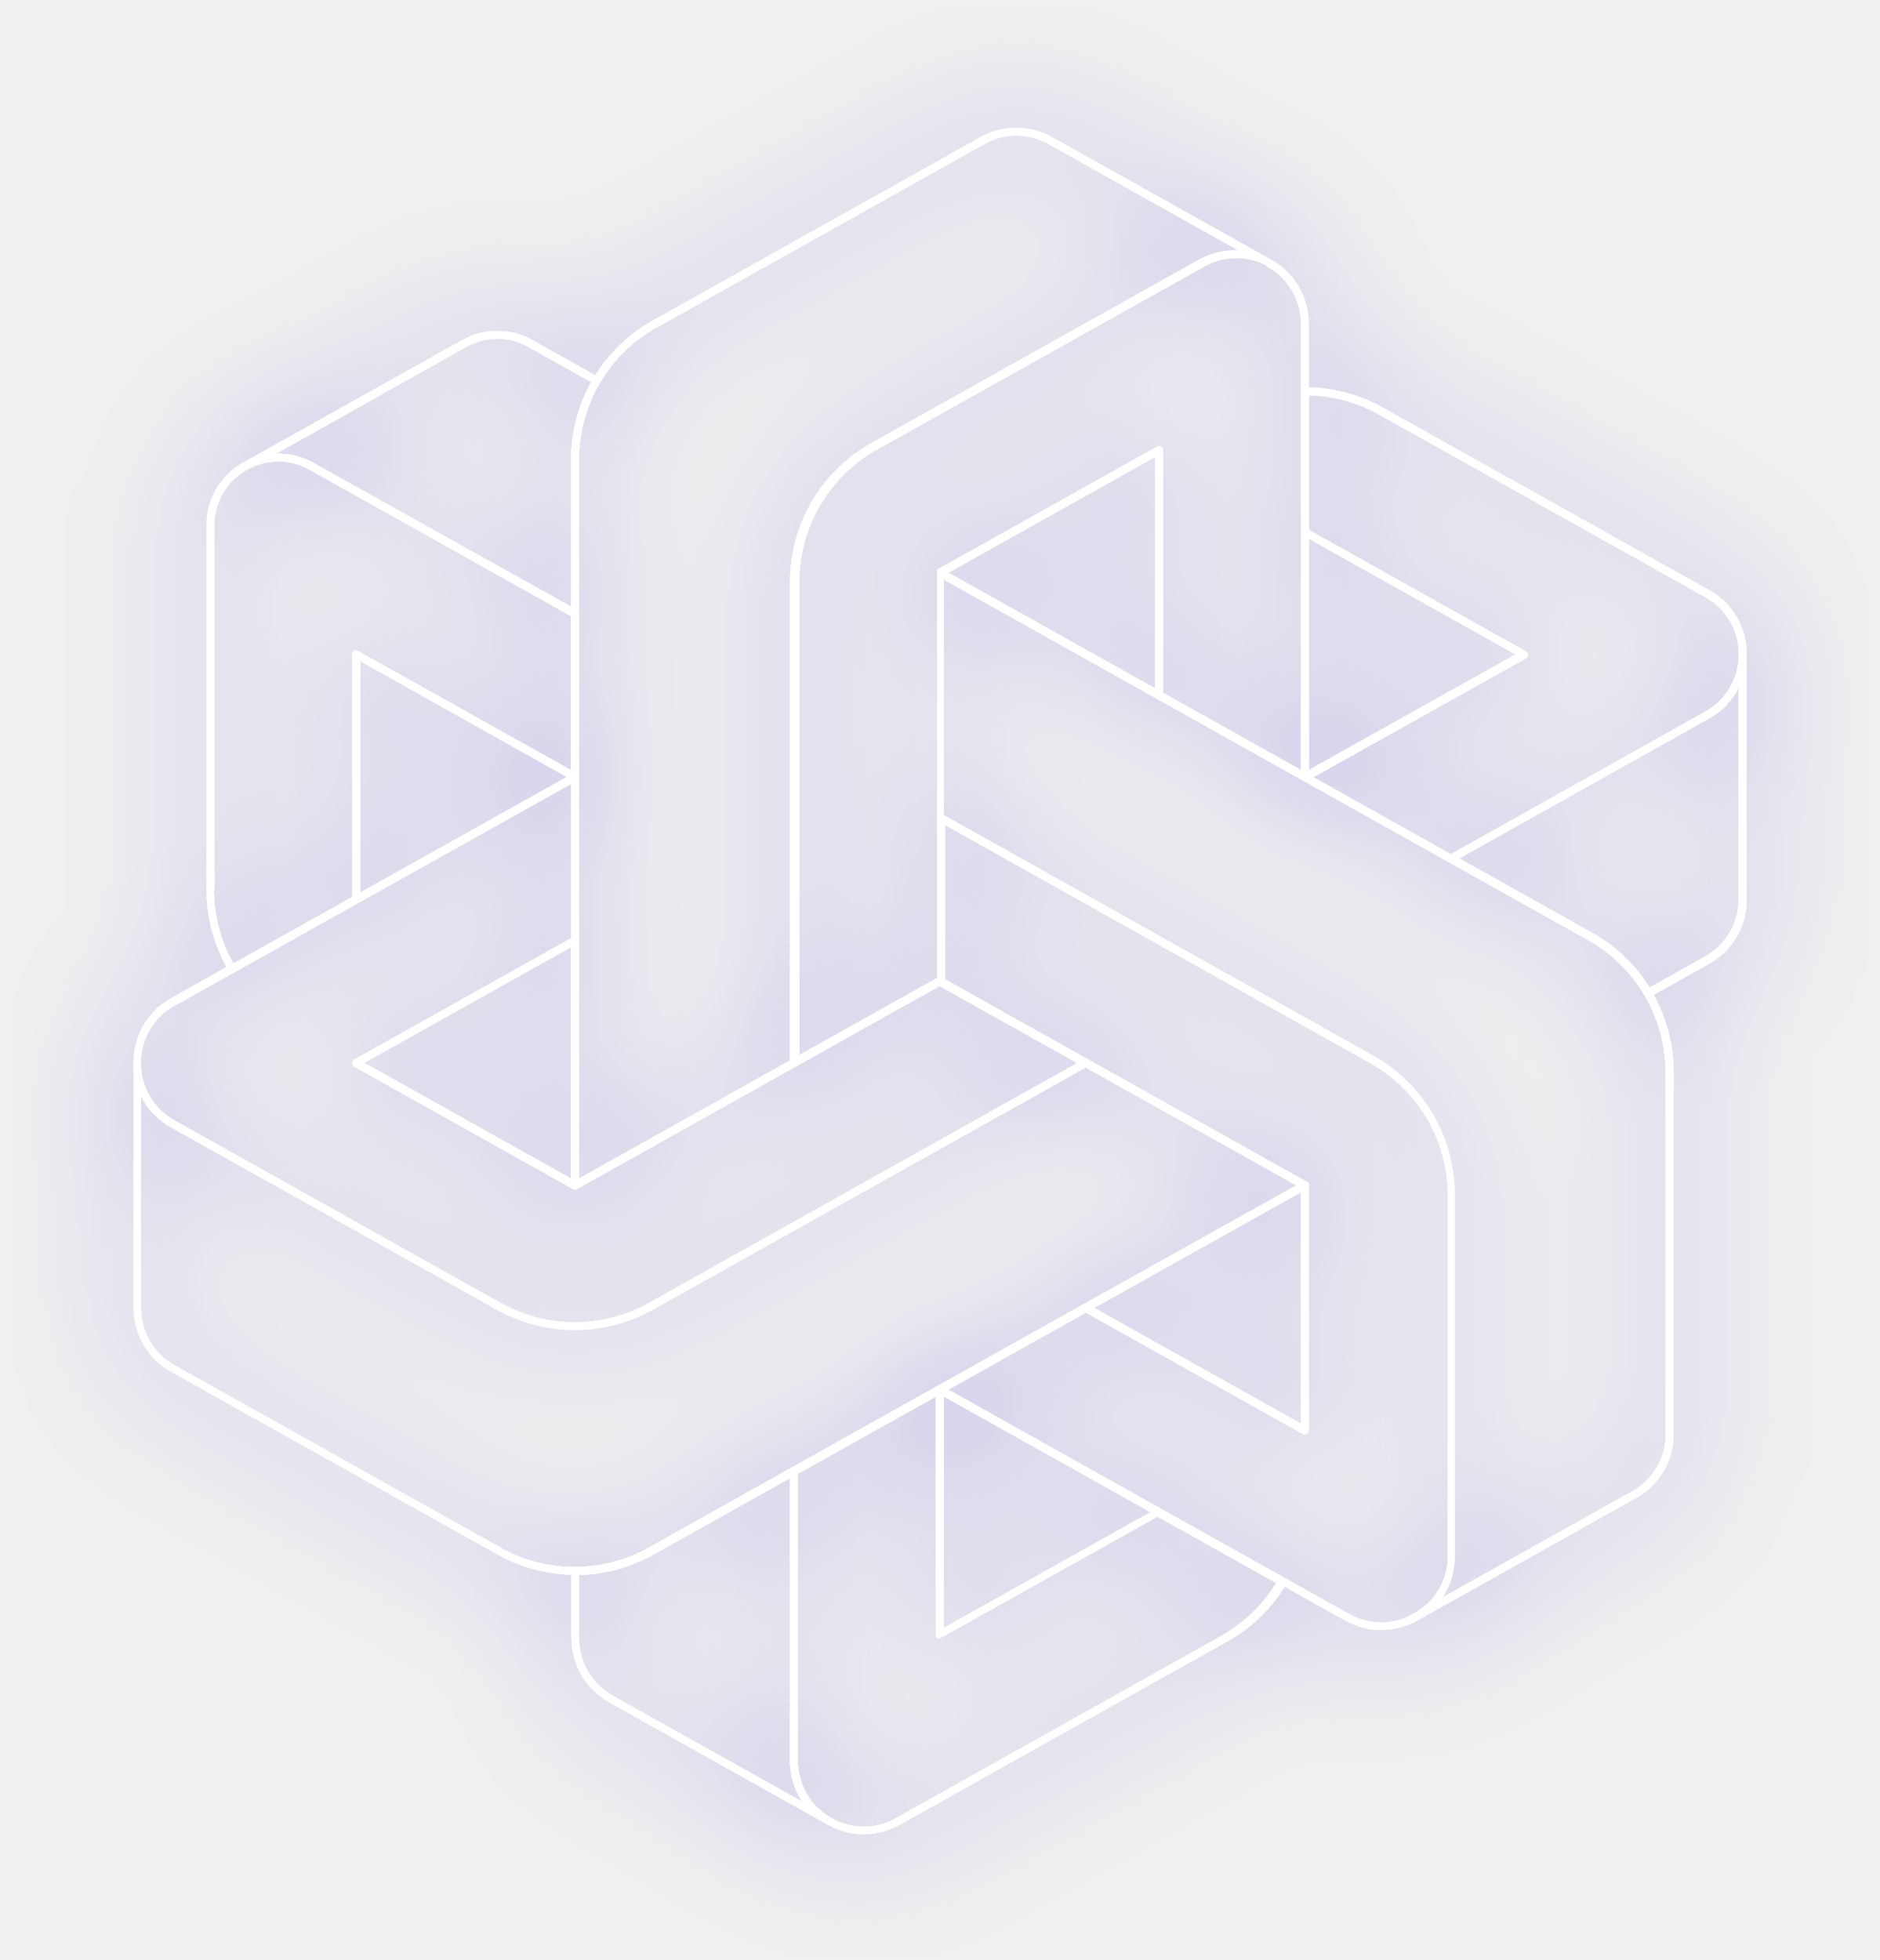
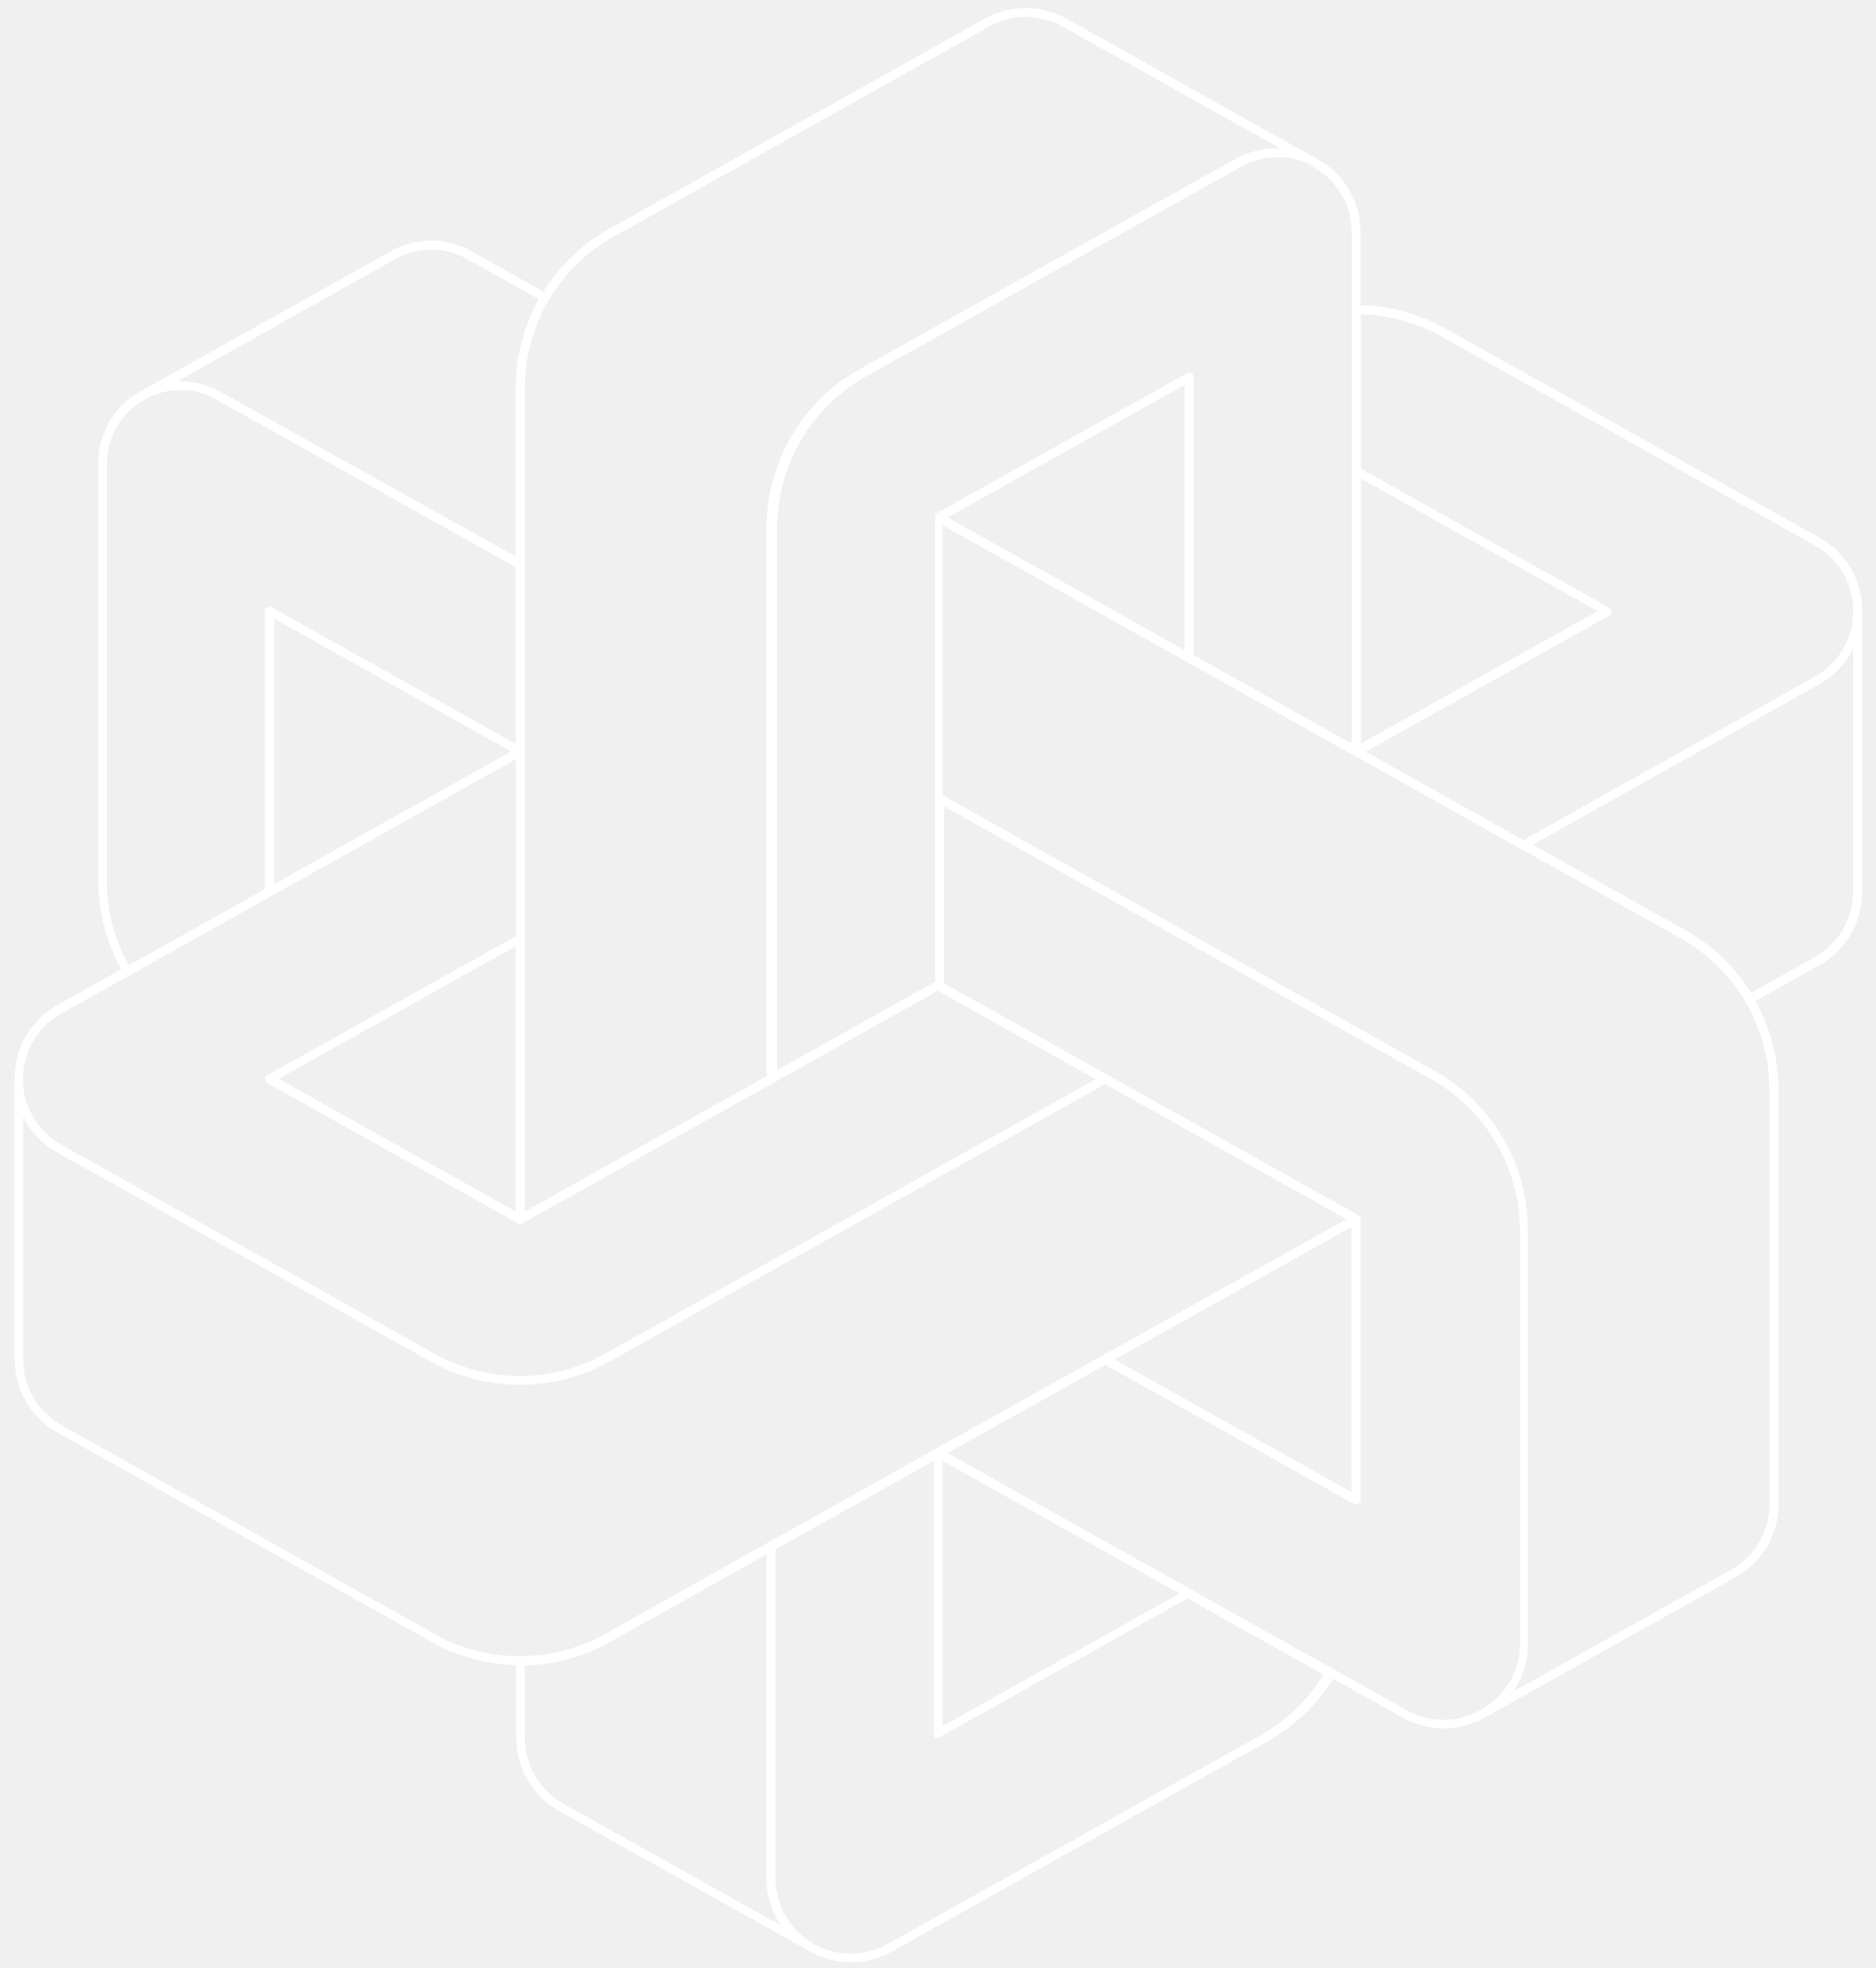
- <svg xmlns="http://www.w3.org/2000/svg" width="140" height="146" viewBox="0 0 140 146" fill="none">
-   <g filter="url(#filter0_d_4925_1981)">
-     <path d="M130.116 48.717C130.118 47.745 129.858 46.79 129.364 45.952C128.87 45.114 128.16 44.425 127.308 43.956L102.981 30.355C101.297 29.418 99.41 28.903 97.484 28.856V24.136C97.492 23.147 97.229 22.175 96.723 21.325C96.218 20.475 95.489 19.78 94.617 19.316L78.395 10.235C78.239 10.145 78.077 10.064 77.911 9.993C77.135 9.647 76.289 9.488 75.441 9.529C74.592 9.57 73.766 9.81 73.027 10.229L48.617 23.888C46.874 24.867 45.405 26.269 44.346 27.966L39.663 25.34C38.841 24.873 37.91 24.634 36.965 24.648C36.021 24.661 35.097 24.927 34.289 25.416L18.126 34.462L18.043 34.503C17.231 34.972 16.558 35.647 16.092 36.461C15.626 37.275 15.383 38.197 15.389 39.135V66.277C15.393 68.295 15.91 70.279 16.893 72.041L12.764 74.354C11.908 74.825 11.195 75.518 10.701 76.36C10.207 77.203 9.949 78.163 9.956 79.14V97.396C9.949 98.373 10.206 99.335 10.7 100.178C11.194 101.021 11.908 101.716 12.764 102.187L37.073 115.793C38.757 116.731 40.644 117.245 42.571 117.292V122.012C42.571 122.988 42.831 123.945 43.325 124.787C43.818 125.628 44.528 126.322 45.379 126.798L61.654 135.908C62.473 136.377 63.4 136.625 64.344 136.627C65.284 136.626 66.209 136.382 67.028 135.92L81.043 128.072L91.437 122.26C93.178 121.28 94.645 119.878 95.702 118.183L100.209 120.708C101.028 121.17 101.952 121.414 102.893 121.416C103.868 121.414 104.825 121.151 105.665 120.655L121.934 111.545C122.767 111.07 123.459 110.383 123.94 109.554C124.421 108.725 124.673 107.783 124.672 106.825V79.866C124.67 77.849 124.152 75.866 123.167 74.107L127.297 71.794C128.148 71.325 128.859 70.635 129.353 69.798C129.847 68.96 130.106 68.005 130.104 67.032V48.741L130.116 48.717ZM97.501 29.441C99.327 29.486 101.114 29.974 102.71 30.863L127.019 44.469C127.784 44.89 128.42 45.51 128.862 46.263C129.303 47.016 129.533 47.874 129.526 48.747C129.531 49.618 129.301 50.476 128.86 51.228C128.419 51.979 127.783 52.598 127.019 53.019L108.078 63.639L97.814 57.892L113.658 49.042C113.704 49.017 113.743 48.981 113.77 48.936C113.797 48.891 113.811 48.84 113.812 48.788C113.811 48.735 113.797 48.683 113.77 48.638C113.743 48.592 113.705 48.554 113.658 48.528L97.501 39.483V29.441ZM97.501 40.12L112.909 48.747L97.501 57.367V40.12ZM94.351 19.829C95.131 20.243 95.782 20.862 96.233 21.621C96.685 22.379 96.919 23.248 96.911 24.13V57.367L86.63 51.614V33.529C86.629 33.479 86.616 33.429 86.591 33.385C86.567 33.34 86.531 33.303 86.488 33.276C86.443 33.25 86.392 33.236 86.341 33.236C86.289 33.236 86.238 33.25 86.193 33.276L69.883 42.404H69.853L69.824 42.433V42.463C69.824 42.463 69.824 42.463 69.824 42.498C69.824 42.534 69.824 42.528 69.824 42.539C69.824 42.551 69.824 42.54 69.824 42.581V72.85L59.542 78.603V43.336C59.543 41.332 60.077 39.365 61.09 37.636C62.103 35.907 63.558 34.48 65.305 33.5L89.715 19.841C90.434 19.435 91.245 19.22 92.07 19.215C92.896 19.209 93.71 19.415 94.434 19.811L94.351 19.829ZM86.04 34.037V51.284L70.632 42.658L86.04 34.037ZM48.912 24.396L73.322 10.73C73.982 10.355 74.721 10.141 75.48 10.105C76.238 10.069 76.994 10.213 77.687 10.524C77.835 10.589 77.976 10.659 78.118 10.736L92.275 18.654C91.246 18.603 90.224 18.842 89.326 19.345L64.916 33.005C63.077 34.036 61.547 35.538 60.481 37.357C59.415 39.176 58.853 41.245 58.852 43.354V78.998L43.131 87.796V34.232C43.132 32.228 43.665 30.262 44.677 28.533C45.688 26.804 47.142 25.376 48.889 24.396H48.912ZM34.584 25.918C35.303 25.48 36.127 25.242 36.969 25.229C37.811 25.217 38.642 25.43 39.374 25.847L44.046 28.461C43.061 30.225 42.543 32.211 42.541 34.232V45.201L23.346 34.485C22.488 34.002 21.511 33.767 20.527 33.807L34.584 25.918ZM15.961 66.306V39.165C15.954 38.329 16.168 37.506 16.583 36.78C16.997 36.054 17.597 35.452 18.32 35.034C19.037 34.607 19.854 34.378 20.688 34.37C21.523 34.361 22.344 34.574 23.069 34.987L42.535 45.885V57.379L26.667 48.499C26.623 48.473 26.572 48.459 26.52 48.459C26.468 48.459 26.417 48.473 26.372 48.499C26.328 48.525 26.291 48.562 26.265 48.606C26.239 48.651 26.225 48.701 26.225 48.753V66.831L17.377 71.788C16.437 70.114 15.941 68.227 15.937 66.306H15.961ZM42.246 57.875L26.833 66.495V49.236L42.246 57.875ZM13.035 74.897L26.685 67.256L42.553 58.376V69.888L26.396 78.933C26.35 78.957 26.311 78.994 26.284 79.038C26.256 79.083 26.242 79.135 26.243 79.187C26.243 79.24 26.258 79.292 26.285 79.338C26.311 79.383 26.35 79.421 26.396 79.447L42.701 88.575C42.74 88.599 42.785 88.611 42.83 88.61C42.876 88.611 42.921 88.599 42.96 88.575L69.995 73.44L80.259 79.187L48.316 97.071C46.633 98.006 44.739 98.496 42.813 98.496C40.887 98.496 38.993 98.006 37.309 97.071L13 83.465C12.235 83.044 11.599 82.424 11.158 81.671C10.716 80.918 10.486 80.06 10.493 79.187C10.486 78.311 10.716 77.45 11.16 76.694C11.603 75.939 12.243 75.318 13.011 74.897H13.035ZM42.53 70.549V87.796L27.122 79.169L42.53 70.549ZM37.321 115.309L13.011 101.703C12.247 101.282 11.611 100.662 11.169 99.909C10.728 99.156 10.498 98.298 10.505 97.425V81.641C10.996 82.618 11.769 83.426 12.723 83.96L37.032 97.567C38.804 98.551 40.798 99.067 42.825 99.066C44.85 99.068 46.842 98.552 48.611 97.567L80.878 79.511L96.581 88.297L80.731 97.148L69.859 103.231L58.987 109.314L48.328 115.286C46.646 116.225 44.751 116.718 42.825 116.72C40.901 116.729 39.007 116.248 37.321 115.321V115.309ZM96.9 88.805V106.052L81.492 97.425L96.9 88.805ZM70.313 104.016L85.721 112.642L70.313 121.263V104.016ZM45.638 126.314C44.879 125.888 44.246 125.268 43.806 124.518C43.365 123.767 43.132 122.912 43.131 122.042V117.321C45.056 117.275 46.941 116.761 48.623 115.823L58.852 110.099V131.17C58.849 132.262 59.176 133.329 59.79 134.232L45.638 126.314ZM91.136 121.776L80.743 127.594L66.727 135.442C65.983 135.862 65.142 136.079 64.287 136.071C63.433 136.063 62.596 135.829 61.86 135.394C61.121 134.965 60.508 134.349 60.083 133.607C59.659 132.865 59.437 132.024 59.442 131.17V109.769L69.724 104.016V121.812C69.72 121.831 69.72 121.851 69.724 121.871V121.924C69.744 121.954 69.77 121.979 69.8 122C69.842 122.022 69.888 122.034 69.936 122.036C69.981 122.035 70.025 122.025 70.066 122.006L86.229 112.961L95.077 117.912C94.101 119.508 92.743 120.837 91.124 121.776H91.136ZM105.353 120.177C104.618 120.614 103.781 120.85 102.927 120.859C102.072 120.868 101.23 120.651 100.486 120.23L70.62 103.515L80.89 97.767L97.053 106.813C97.096 106.836 97.145 106.848 97.195 106.848C97.249 106.849 97.302 106.835 97.348 106.807C97.391 106.78 97.427 106.743 97.452 106.699C97.477 106.654 97.49 106.604 97.489 106.553V88.262C97.489 88.262 97.489 88.232 97.489 88.22C97.49 88.207 97.49 88.193 97.489 88.179C97.489 88.179 97.489 88.179 97.489 88.144L97.46 88.114V88.085H97.425L81.114 78.957L70.396 72.956V61.444L102.091 79.199C103.838 80.178 105.293 81.606 106.306 83.335C107.319 85.064 107.853 87.031 107.854 89.035V115.994C107.843 116.851 107.604 117.69 107.163 118.425C106.721 119.16 106.092 119.765 105.341 120.177H105.353ZM124.082 79.866V106.825C124.087 107.684 123.863 108.529 123.434 109.274C123.005 110.018 122.386 110.635 121.639 111.061L107.423 119.021C108.038 118.116 108.365 117.046 108.361 115.952V88.993C108.36 86.885 107.798 84.815 106.732 82.996C105.666 81.177 104.136 79.675 102.297 78.644L70.313 60.73V43.165L86.181 52.045L97.047 58.128L107.913 64.212L118.307 70.024C120.054 71.005 121.509 72.434 122.522 74.163C123.535 75.893 124.069 77.861 124.07 79.866H124.082ZM129.515 66.985C129.52 67.857 129.289 68.714 128.848 69.466C128.407 70.217 127.771 70.836 127.007 71.257L122.878 73.576C121.825 71.877 120.357 70.474 118.613 69.498L108.686 63.94L127.308 53.514C128.266 52.983 129.04 52.172 129.526 51.19L129.515 66.985Z" fill="white" />
-   </g>
-   <defs>
-     <filter id="filter0_d_4925_1981" x="0.956" y="0.522" width="138.16" height="145.105" filterUnits="userSpaceOnUse" color-interpolation-filters="sRGB">
-       <feFlood flood-opacity="0" result="BackgroundImageFix" />
-       <feColorMatrix in="SourceAlpha" type="matrix" values="0 0 0 0 0 0 0 0 0 0 0 0 0 0 0 0 0 0 127 0" result="hardAlpha" />
-       <feOffset />
-       <feGaussianBlur stdDeviation="4.5" />
-       <feComposite in2="hardAlpha" operator="out" />
-       <feColorMatrix type="matrix" values="0 0 0 0 0.264 0 0 0 0 0.067 0 0 0 0 0.825 0 0 0 1 0" />
-       <feBlend mode="normal" in2="BackgroundImageFix" result="effect1_dropShadow_4925_1981" />
-       <feBlend mode="normal" in="SourceGraphic" in2="effect1_dropShadow_4925_1981" result="shape" />
-     </filter>
-   </defs>
+ <svg xmlns="http://www.w3.org/2000/svg" width="122" height="128" viewBox="0 0 122 128" fill="none">
+   <path d="M121.116 39.717C121.118 38.745 120.858 37.79 120.364 36.952C119.87 36.114 119.16 35.425 118.308 34.956L93.981 21.355C92.297 20.418 90.41 19.903 88.484 19.856V15.136C88.492 14.147 88.229 13.175 87.723 12.325C87.218 11.475 86.489 10.78 85.617 10.316L69.395 1.235C69.239 1.145 69.077 1.064 68.911 0.993C68.135 0.647 67.289 0.488 66.441 0.529C65.592 0.57 64.766 0.81 64.027 1.229L39.617 14.888C37.874 15.867 36.405 17.269 35.346 18.966L30.663 16.34C29.841 15.873 28.91 15.634 27.965 15.648C27.021 15.661 26.097 15.927 25.289 16.416L9.126 25.462L9.043 25.503C8.231 25.972 7.558 26.647 7.092 27.461C6.625 28.274 6.383 29.197 6.389 30.135V57.277C6.393 59.295 6.91 61.279 7.893 63.041L3.764 65.354C2.908 65.825 2.195 66.518 1.701 67.36C1.207 68.203 0.949 69.163 0.956 70.14V88.396C0.949 89.373 1.206 90.335 1.7 91.178C2.194 92.021 2.907 92.716 3.764 93.187L28.073 106.793C29.757 107.731 31.644 108.245 33.571 108.292V113.012C33.571 113.988 33.831 114.945 34.325 115.787C34.818 116.628 35.528 117.322 36.379 117.798L52.654 126.908C53.473 127.377 54.4 127.625 55.344 127.627C56.284 127.626 57.209 127.382 58.028 126.92L72.043 119.072L82.437 113.26C84.178 112.28 85.645 110.878 86.702 109.183L91.209 111.708C92.028 112.17 92.952 112.414 93.893 112.416C94.868 112.414 95.825 112.151 96.665 111.655L112.934 102.545C113.767 102.07 114.459 101.383 114.94 100.554C115.421 99.725 115.673 98.783 115.672 97.825V70.866C115.67 68.849 115.152 66.866 114.167 65.107L118.297 62.794C119.148 62.325 119.859 61.636 120.353 60.798C120.847 59.96 121.106 59.005 121.104 58.032V39.741L121.116 39.717ZM88.501 20.441C90.327 20.486 92.115 20.974 93.71 21.863L118.019 35.469C118.784 35.89 119.42 36.51 119.862 37.263C120.303 38.016 120.532 38.874 120.526 39.747C120.531 40.618 120.301 41.476 119.86 42.228C119.419 42.979 118.783 43.598 118.019 44.019L99.078 54.639L88.814 48.892L104.658 40.042C104.704 40.017 104.743 39.981 104.77 39.936C104.797 39.891 104.811 39.84 104.812 39.788C104.811 39.735 104.797 39.683 104.77 39.638C104.743 39.592 104.705 39.554 104.658 39.528L88.501 30.483V20.441ZM88.501 31.12L103.909 39.747L88.501 48.367V31.12ZM85.351 10.829C86.131 11.243 86.782 11.862 87.233 12.621C87.685 13.379 87.919 14.248 87.911 15.13V48.367L77.63 42.614V24.529C77.629 24.479 77.616 24.429 77.591 24.385C77.567 24.34 77.531 24.303 77.488 24.276C77.443 24.25 77.392 24.236 77.341 24.236C77.289 24.236 77.238 24.25 77.193 24.276L60.883 33.404H60.853L60.824 33.433V33.463C60.824 33.463 60.824 33.463 60.824 33.498C60.824 33.534 60.824 33.528 60.824 33.539C60.824 33.551 60.824 33.54 60.824 33.581V63.85L50.542 69.603V34.336C50.543 32.332 51.077 30.365 52.09 28.636C53.103 26.907 54.558 25.48 56.305 24.5L80.715 10.841C81.434 10.435 82.245 10.22 83.07 10.215C83.896 10.21 84.71 10.415 85.434 10.811L85.351 10.829ZM77.04 25.037V42.284L61.632 33.658L77.04 25.037ZM39.912 15.396L64.322 1.73C64.982 1.355 65.721 1.141 66.48 1.105C67.238 1.069 67.994 1.213 68.687 1.524C68.835 1.589 68.976 1.66 69.118 1.736L83.275 9.655C82.246 9.603 81.224 9.842 80.326 10.345L55.916 24.005C54.077 25.036 52.547 26.538 51.481 28.357C50.415 30.176 49.853 32.245 49.852 34.354V69.998L34.131 78.796V25.232C34.132 23.229 34.665 21.262 35.677 19.533C36.688 17.804 38.142 16.376 39.889 15.396H39.912ZM25.584 16.918C26.303 16.48 27.127 16.242 27.969 16.229C28.811 16.217 29.642 16.43 30.374 16.847L35.046 19.461C34.061 21.225 33.543 23.211 33.541 25.232V36.201L14.346 25.485C13.488 25.002 12.511 24.767 11.527 24.807L25.584 16.918ZM6.961 57.306V30.165C6.954 29.329 7.168 28.506 7.583 27.78C7.997 27.055 8.597 26.452 9.321 26.034C10.037 25.607 10.854 25.378 11.688 25.37C12.523 25.361 13.344 25.574 14.069 25.987L33.535 36.885V48.379L17.667 39.499C17.623 39.473 17.572 39.459 17.52 39.459C17.468 39.459 17.417 39.473 17.372 39.499C17.328 39.525 17.291 39.562 17.265 39.606C17.239 39.651 17.225 39.701 17.225 39.753V57.831L8.377 62.788C7.437 61.114 6.941 59.227 6.937 57.306H6.961ZM33.246 48.875L17.833 57.495V40.236L33.246 48.875ZM4.035 65.897L17.685 58.256L33.553 49.376V60.888L17.396 69.933C17.35 69.957 17.311 69.994 17.284 70.038C17.256 70.083 17.242 70.135 17.243 70.187C17.243 70.24 17.258 70.292 17.285 70.338C17.311 70.383 17.35 70.421 17.396 70.447L33.701 79.575C33.74 79.599 33.785 79.611 33.83 79.61C33.876 79.611 33.921 79.599 33.96 79.575L60.995 64.44L71.259 70.187L39.316 88.071C37.633 89.006 35.739 89.496 33.813 89.496C31.887 89.496 29.993 89.006 28.309 88.071L4 74.465C3.235 74.044 2.599 73.424 2.158 72.671C1.716 71.918 1.487 71.06 1.493 70.187C1.486 69.311 1.716 68.45 2.16 67.694C2.603 66.939 3.243 66.318 4.012 65.897H4.035ZM33.53 61.549V78.796L18.122 70.169L33.53 61.549ZM28.321 106.309L4.012 92.703C3.247 92.282 2.611 91.662 2.169 90.909C1.728 90.156 1.498 89.298 1.505 88.425V72.641C1.996 73.618 2.769 74.426 3.723 74.96L28.032 88.567C29.804 89.551 31.798 90.067 33.825 90.066C35.85 90.068 37.842 89.552 39.611 88.567L71.878 70.511L87.581 79.297L71.731 88.148L60.859 94.231L49.987 100.314L39.328 106.286C37.646 107.225 35.751 107.718 33.825 107.72C31.901 107.729 30.007 107.248 28.321 106.321V106.309ZM87.9 79.805V97.052L72.492 88.425L87.9 79.805ZM61.313 95.016L76.721 103.642L61.313 112.263V95.016ZM36.638 117.314C35.879 116.888 35.246 116.268 34.806 115.518C34.365 114.767 34.132 113.912 34.131 113.042V108.321C36.056 108.275 37.941 107.761 39.623 106.823L49.852 101.099V122.17C49.849 123.262 50.176 124.329 50.79 125.232L36.638 117.314ZM82.136 112.776L71.743 118.594L57.727 126.442C56.983 126.862 56.142 127.079 55.287 127.071C54.433 127.063 53.596 126.829 52.86 126.394C52.121 125.965 51.508 125.349 51.083 124.607C50.659 123.865 50.437 123.024 50.442 122.17V100.769L60.724 95.016V112.812C60.72 112.831 60.72 112.851 60.724 112.871V112.924C60.744 112.954 60.77 112.979 60.8 113C60.842 113.022 60.889 113.034 60.936 113.036C60.981 113.035 61.025 113.025 61.066 113.006L77.229 103.961L86.077 108.912C85.101 110.508 83.743 111.837 82.124 112.776H82.136ZM96.353 111.177C95.618 111.614 94.781 111.85 93.927 111.859C93.072 111.868 92.23 111.651 91.486 111.23L61.62 94.514L71.89 88.767L88.053 97.813C88.096 97.836 88.145 97.849 88.195 97.848C88.249 97.849 88.302 97.835 88.348 97.807C88.391 97.78 88.427 97.743 88.452 97.699C88.477 97.654 88.49 97.604 88.49 97.553V79.262C88.49 79.262 88.49 79.232 88.49 79.22C88.49 79.207 88.49 79.193 88.49 79.179C88.49 79.179 88.49 79.179 88.49 79.144L88.46 79.114V79.085H88.425L72.114 69.957L61.396 63.956V52.444L93.091 70.199C94.838 71.178 96.293 72.606 97.306 74.335C98.319 76.064 98.853 78.031 98.854 80.035V106.994C98.843 107.851 98.604 108.69 98.163 109.425C97.721 110.16 97.092 110.765 96.341 111.177H96.353ZM115.082 70.866V97.825C115.087 98.684 114.863 99.529 114.434 100.274C114.005 101.018 113.386 101.635 112.639 102.061L98.423 110.021C99.038 109.116 99.365 108.046 99.361 106.952V79.993C99.36 77.885 98.798 75.815 97.732 73.996C96.666 72.177 95.136 70.675 93.297 69.644L61.313 51.73V34.165L77.181 43.045L88.047 49.128L98.913 55.212L109.307 61.024C111.054 62.005 112.509 63.434 113.522 65.163C114.535 66.893 115.069 68.861 115.07 70.866H115.082ZM120.515 57.985C120.52 58.857 120.289 59.714 119.848 60.466C119.407 61.217 118.771 61.836 118.008 62.257L113.878 64.576C112.825 62.877 111.357 61.474 109.613 60.498L99.686 54.94L118.308 44.514C119.266 43.983 120.04 43.172 120.526 42.19L120.515 57.985Z" fill="white" />
</svg>
